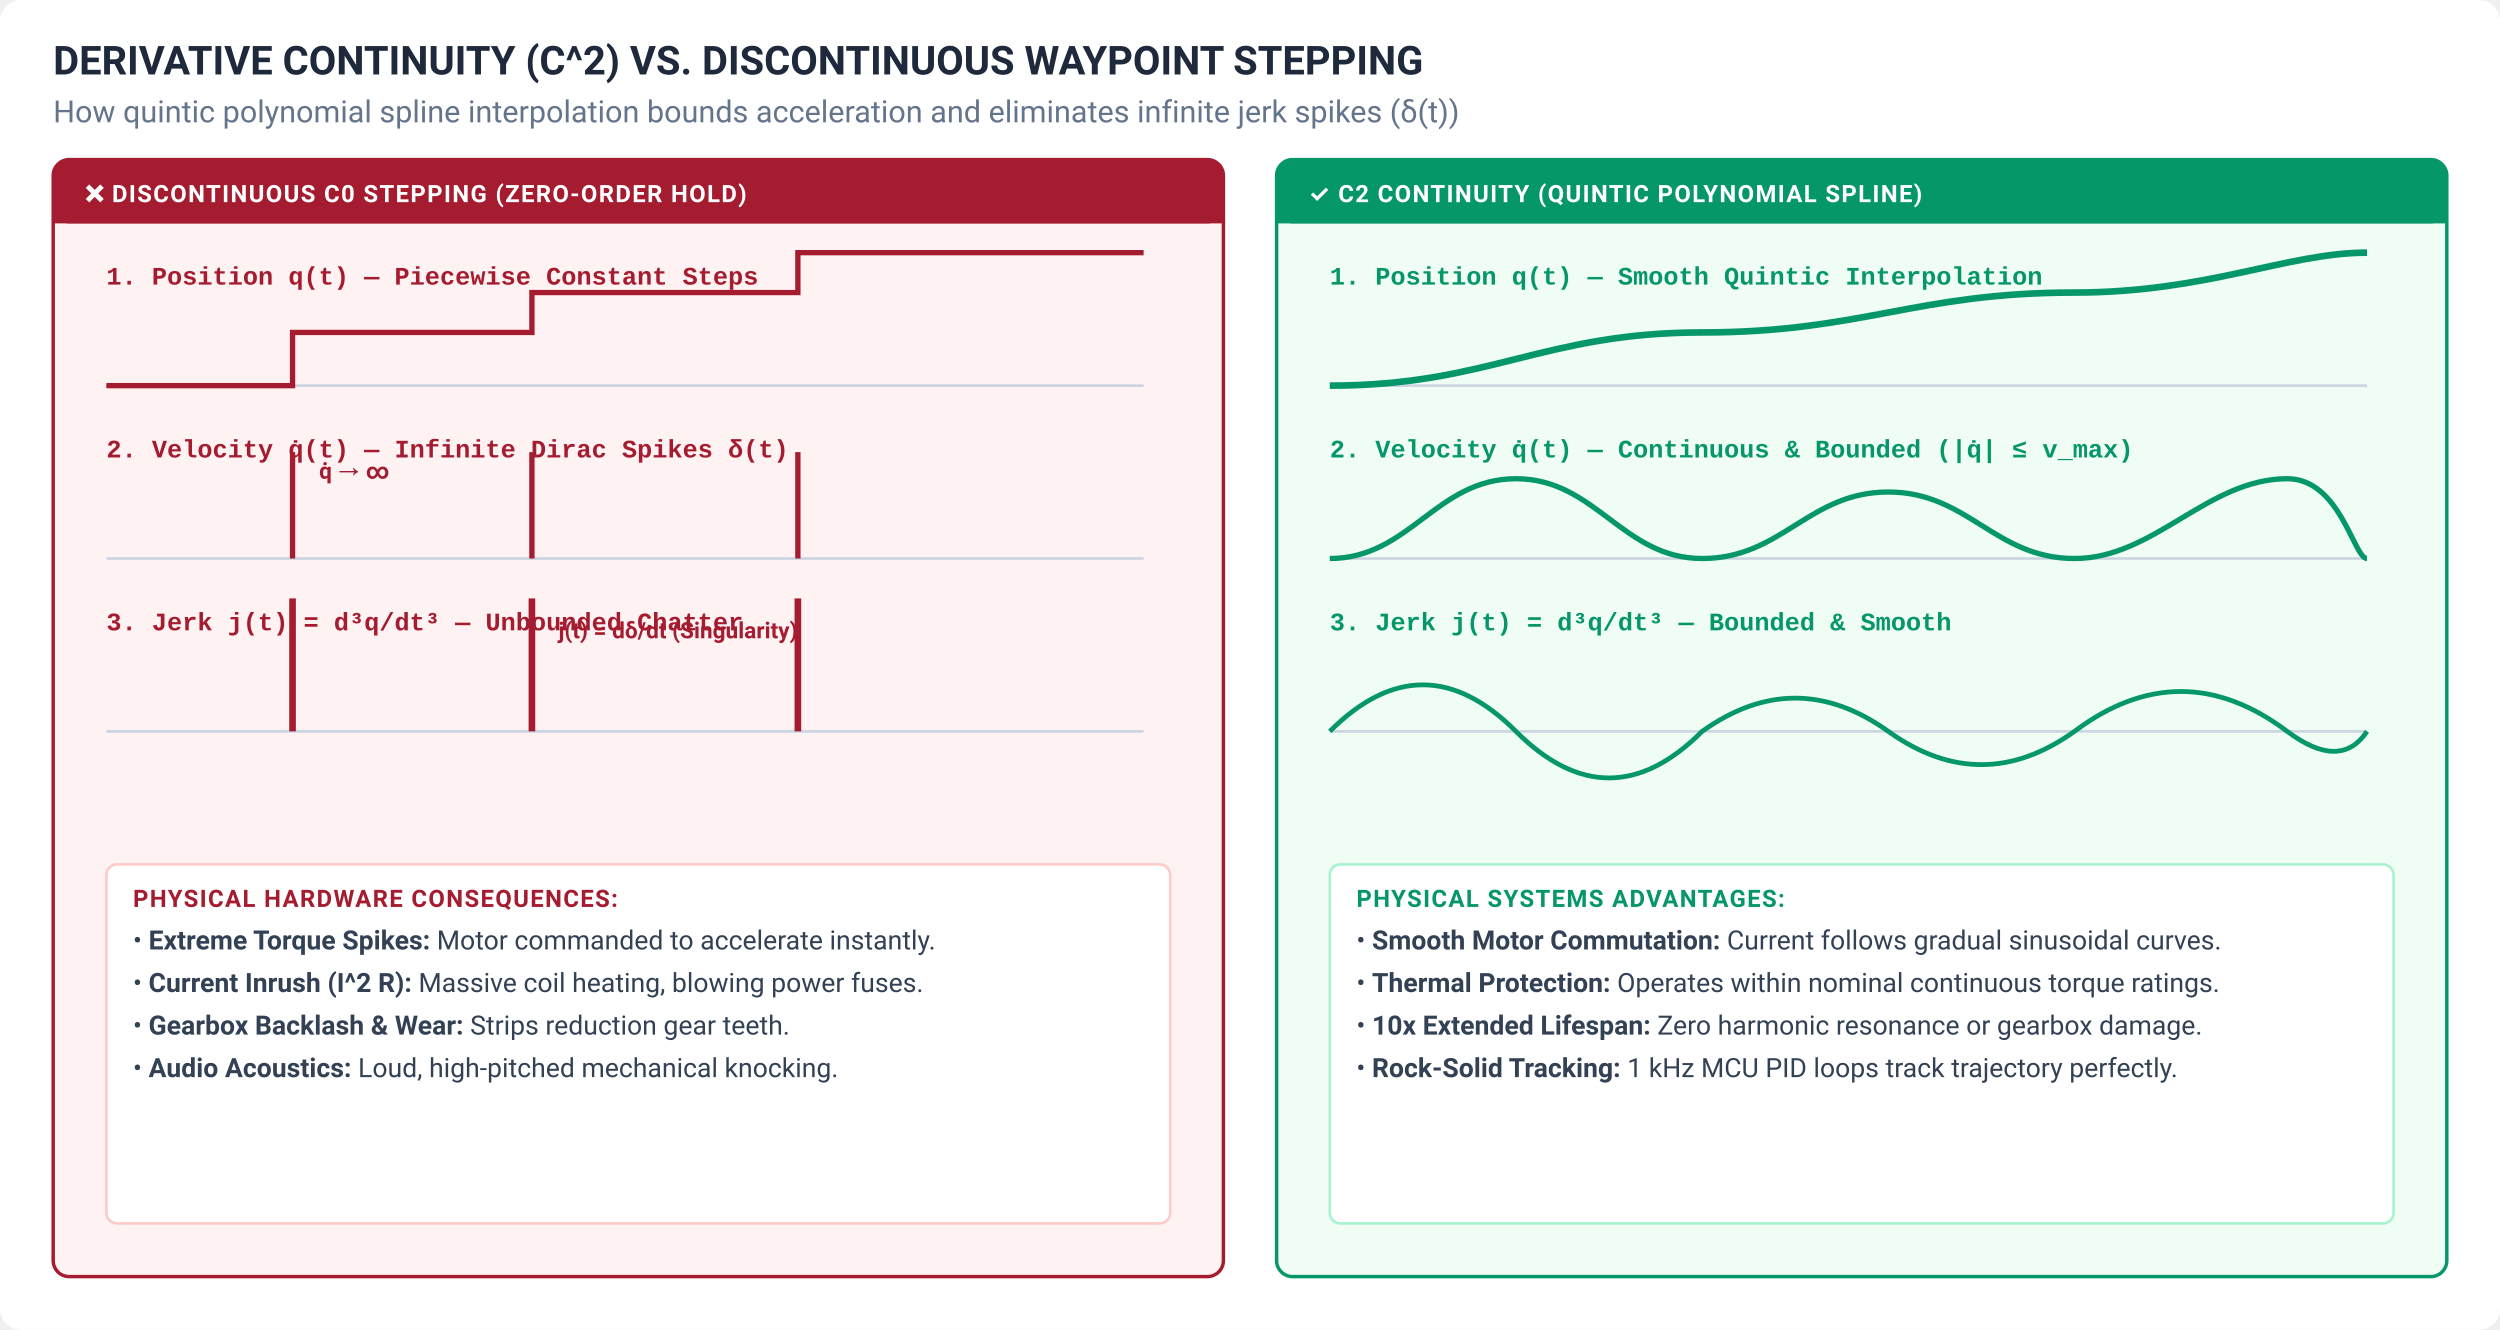
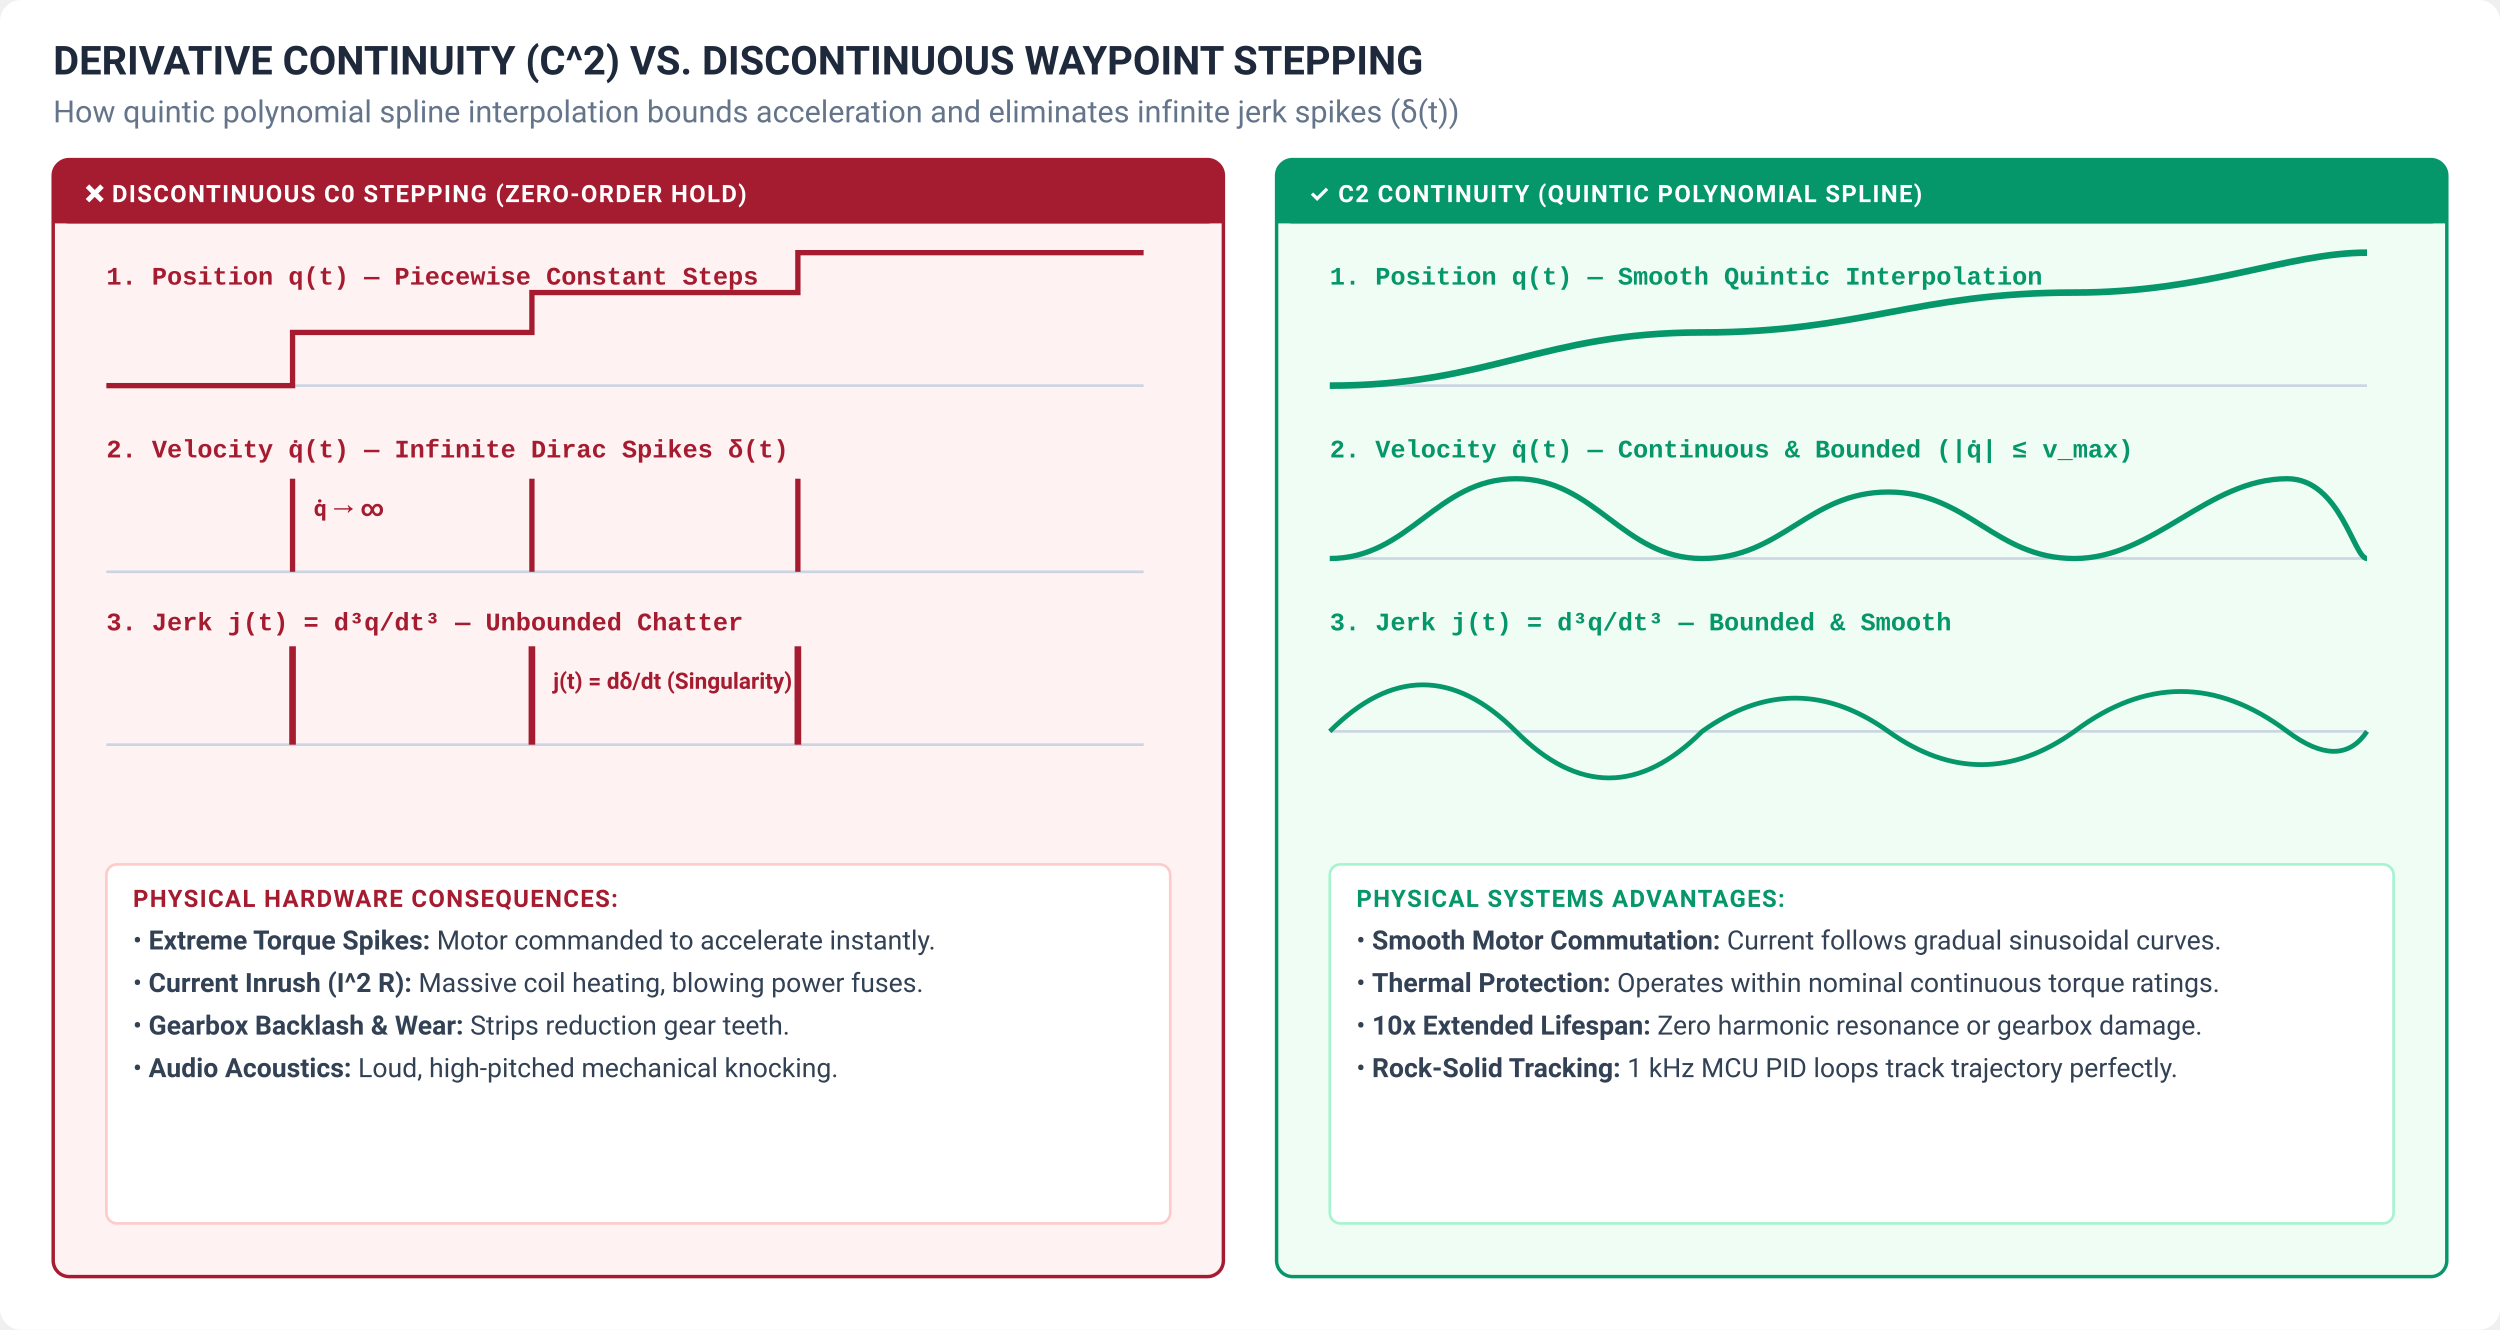
<svg xmlns="http://www.w3.org/2000/svg" viewBox="0 0 940 500" width="100%" height="100%">
  <defs>
    <style>
      .title { font-family: -apple-system, BlinkMacSystemFont, "Segoe UI", Roboto, Helvetica, Arial, sans-serif; font-size: 15px; font-weight: 700; fill: #1E293B; }
      .subtitle { font-family: -apple-system, BlinkMacSystemFont, "Segoe UI", Roboto, Helvetica, Arial, sans-serif; font-size: 11.5px; fill: #64748B; }
      .box-title { font-family: -apple-system, BlinkMacSystemFont, "Segoe UI", Roboto, Helvetica, Arial, sans-serif; font-size: 12px; font-weight: 700; }
      .body-txt { font-family: -apple-system, BlinkMacSystemFont, "Segoe UI", Roboto, Helvetica, Arial, sans-serif; font-size: 10px; fill: #334155; line-height: 1.4; }
      .mono-txt { font-family: "SFMono-Regular", Menlo, Monaco, Consolas, "Liberation Mono", "Courier New", monospace; font-size: 9.5px; }
      .badge-txt { font-family: -apple-system, BlinkMacSystemFont, "Segoe UI", Roboto, Helvetica, Arial, sans-serif; font-size: 9px; font-weight: 700; text-transform: uppercase; letter-spacing: 0.5px; }
      .tag-txt { font-family: -apple-system, BlinkMacSystemFont, "Segoe UI", Roboto, Helvetica, Arial, sans-serif; font-size: 8.5px; font-weight: 700; }
    </style>
    <marker id="arr-axis" viewBox="0 0 10 10" refX="6" refY="5" markerWidth="6" markerHeight="6" orient="auto-start-reverse">
      <path d="M 0 1.5 L 8 5 L 0 8.5 z" fill="#475569" />
    </marker>
  </defs>
  <rect width="940" height="500" fill="#FFFFFF" rx="8" />
  <text class="title" x="20" y="28">DERIVATIVE CONTINUITY (C^2) VS. DISCONTINUOUS WAYPOINT STEPPING</text>
  <text class="subtitle" x="20" y="46">How quintic polynomial spline interpolation bounds acceleration and eliminates infinite jerk spikes (δ(t))</text>
  <g transform="translate(20, 60)">
    <rect width="440" height="420" rx="6" fill="#FEF2F2" stroke="#A51C30" stroke-width="1.3" />
    <rect x="0" y="0" width="440" height="24" rx="6" fill="#A51C30" />
    <rect x="0" y="18" width="440" height="6" fill="#A51C30" />
    <text class="badge-txt" x="12" y="16" fill="#FFFFFF">❌ DISCONTINUOUS C0 STEPPING (ZERO-ORDER HOLD)</text>
    <g transform="translate(20, 35)">
      <g transform="translate(0, 0)">
        <text class="mono-txt" x="0" y="12" fill="#A51C30" font-weight="700">1. Position q(t) — Piecewise Constant Steps</text>
        <line x1="0" y1="50" x2="390" y2="50" stroke="#CBD5E1" stroke-width="1" />
        <path d="M 0 50 L 70 50 L 70 30 L 160 30 L 160 15 L 260 15 L 260 0 L 390 0" fill="none" stroke="#A51C30" stroke-width="2" />
      </g>
      <g transform="translate(0, 65)">
        <text class="mono-txt" x="0" y="12" fill="#A51C30" font-weight="700">2. Velocity q̇(t) — Infinite Dirac Spikes δ(t)</text>
-         <line x1="0" y1="50" x2="390" y2="50" stroke="#CBD5E1" stroke-width="1" />
-         <line x1="70" y1="50" x2="70" y2="10" stroke="#A51C30" stroke-width="2" />
-         <line x1="160" y1="50" x2="160" y2="10" stroke="#A51C30" stroke-width="2" />
-         <line x1="260" y1="50" x2="260" y2="10" stroke="#A51C30" stroke-width="2" />
-         <text class="tag-txt" x="80" y="20" fill="#A51C30">q̇ → ∞</text>
+         <line x1="0" y1="55" x2="390" y2="55" stroke="#CBD5E1" stroke-width="1" />
+         <line x1="70" y1="55" x2="70" y2="20" stroke="#A51C30" stroke-width="2" />
+         <line x1="160" y1="55" x2="160" y2="20" stroke="#A51C30" stroke-width="2" />
+         <line x1="260" y1="55" x2="260" y2="20" stroke="#A51C30" stroke-width="2" />
+         <text class="tag-txt" x="78" y="34" fill="#A51C30">q̇ → ∞</text>
      </g>
      <g transform="translate(0, 130)">
        <text class="mono-txt" x="0" y="12" fill="#A51C30" font-weight="700">3. Jerk j(t) = d³q/dt³ — Unbounded Chatter</text>
-         <line x1="0" y1="50" x2="390" y2="50" stroke="#CBD5E1" stroke-width="1" />
-         <line x1="70" y1="50" x2="70" y2="0" stroke="#A51C30" stroke-width="2.5" />
-         <line x1="160" y1="50" x2="160" y2="0" stroke="#A51C30" stroke-width="2.5" />
-         <line x1="260" y1="50" x2="260" y2="0" stroke="#A51C30" stroke-width="2.5" />
-         <text class="tag-txt" x="170" y="15" fill="#A51C30">j(t) = dδ/dt (Singularity)</text>
+         <line x1="0" y1="55" x2="390" y2="55" stroke="#CBD5E1" stroke-width="1" />
+         <line x1="70" y1="55" x2="70" y2="18" stroke="#A51C30" stroke-width="2.5" />
+         <line x1="160" y1="55" x2="160" y2="18" stroke="#A51C30" stroke-width="2.5" />
+         <line x1="260" y1="55" x2="260" y2="18" stroke="#A51C30" stroke-width="2.5" />
+         <text class="tag-txt" x="168" y="34" fill="#A51C30">j(t) = dδ/dt (Singularity)</text>
      </g>
    </g>
    <g transform="translate(20, 265)">
      <rect width="400" height="135" rx="4" fill="#FFFFFF" stroke="#FECACA" stroke-width="1" />
      <text class="badge-txt" x="10" y="16" fill="#A51C30">PHYSICAL HARDWARE CONSEQUENCES:</text>
      <text class="body-txt" x="10" y="32">
        <tspan x="10" dy="0">• <tspan font-weight="700">Extreme Torque Spikes:</tspan> Motor commanded to accelerate instantly.</tspan>
        <tspan x="10" dy="16">• <tspan font-weight="700">Current Inrush (I^2 R):</tspan> Massive coil heating, blowing power fuses.</tspan>
        <tspan x="10" dy="16">• <tspan font-weight="700">Gearbox Backlash &amp; Wear:</tspan> Strips reduction gear teeth.</tspan>
        <tspan x="10" dy="16">• <tspan font-weight="700">Audio Acoustics:</tspan> Loud, high-pitched mechanical knocking.</tspan>
      </text>
    </g>
  </g>
  <g transform="translate(480, 60)">
    <rect width="440" height="420" rx="6" fill="#F0FDF4" stroke="#059669" stroke-width="1.3" />
    <rect x="0" y="0" width="440" height="24" rx="6" fill="#059669" />
    <rect x="0" y="18" width="440" height="6" fill="#059669" />
    <text class="badge-txt" x="12" y="16" fill="#FFFFFF">✓ C2 CONTINUITY (QUINTIC POLYNOMIAL SPLINE)</text>
    <g transform="translate(20, 35)">
      <g transform="translate(0, 0)">
        <text class="mono-txt" x="0" y="12" fill="#059669" font-weight="700">1. Position q(t) — Smooth Quintic Interpolation</text>
        <line x1="0" y1="50" x2="390" y2="50" stroke="#CBD5E1" stroke-width="1" />
        <path d="M 0 50 C 60 50, 80 30, 140 30 C 200 30, 220 15, 280 15 C 330 15, 360 0, 390 0" fill="none" stroke="#059669" stroke-width="2.5" />
      </g>
      <g transform="translate(0, 65)">
        <text class="mono-txt" x="0" y="12" fill="#059669" font-weight="700">2. Velocity q̇(t) — Continuous &amp; Bounded (|q̇| ≤ v_max)</text>
        <line x1="0" y1="50" x2="390" y2="50" stroke="#CBD5E1" stroke-width="1" />
        <path d="M 0 50 C 30 50, 40 20, 70 20 C 100 20, 110 50, 140 50 C 170 50, 180 25, 210 25 C 240 25, 250 50, 280 50 C 310 50, 330 20, 360 20 C 380 20, 385 50, 390 50" fill="none" stroke="#059669" stroke-width="2" />
      </g>
      <g transform="translate(0, 130)">
        <text class="mono-txt" x="0" y="12" fill="#059669" font-weight="700">3. Jerk j(t) = d³q/dt³ — Bounded &amp; Smooth</text>
        <line x1="0" y1="50" x2="390" y2="50" stroke="#CBD5E1" stroke-width="1" />
        <path d="M 0 50 Q 35 15, 70 50 Q 105 85, 140 50 Q 175 25, 210 50 Q 245 75, 280 50 Q 320 20, 360 50 Q 380 65, 390 50" fill="none" stroke="#059669" stroke-width="1.8" />
      </g>
    </g>
    <g transform="translate(20, 265)">
      <rect width="400" height="135" rx="4" fill="#FFFFFF" stroke="#A7F3D0" stroke-width="1" />
      <text class="badge-txt" x="10" y="16" fill="#059669">PHYSICAL SYSTEMS ADVANTAGES:</text>
      <text class="body-txt" x="10" y="32">
        <tspan x="10" dy="0">• <tspan font-weight="700">Smooth Motor Commutation:</tspan> Current follows gradual sinusoidal curves.</tspan>
        <tspan x="10" dy="16">• <tspan font-weight="700">Thermal Protection:</tspan> Operates within nominal continuous torque ratings.</tspan>
        <tspan x="10" dy="16">• <tspan font-weight="700">10x Extended Lifespan:</tspan> Zero harmonic resonance or gearbox damage.</tspan>
        <tspan x="10" dy="16">• <tspan font-weight="700">Rock-Solid Tracking:</tspan> 1 kHz MCU PID loops track trajectory perfectly.</tspan>
      </text>
    </g>
  </g>
</svg>
